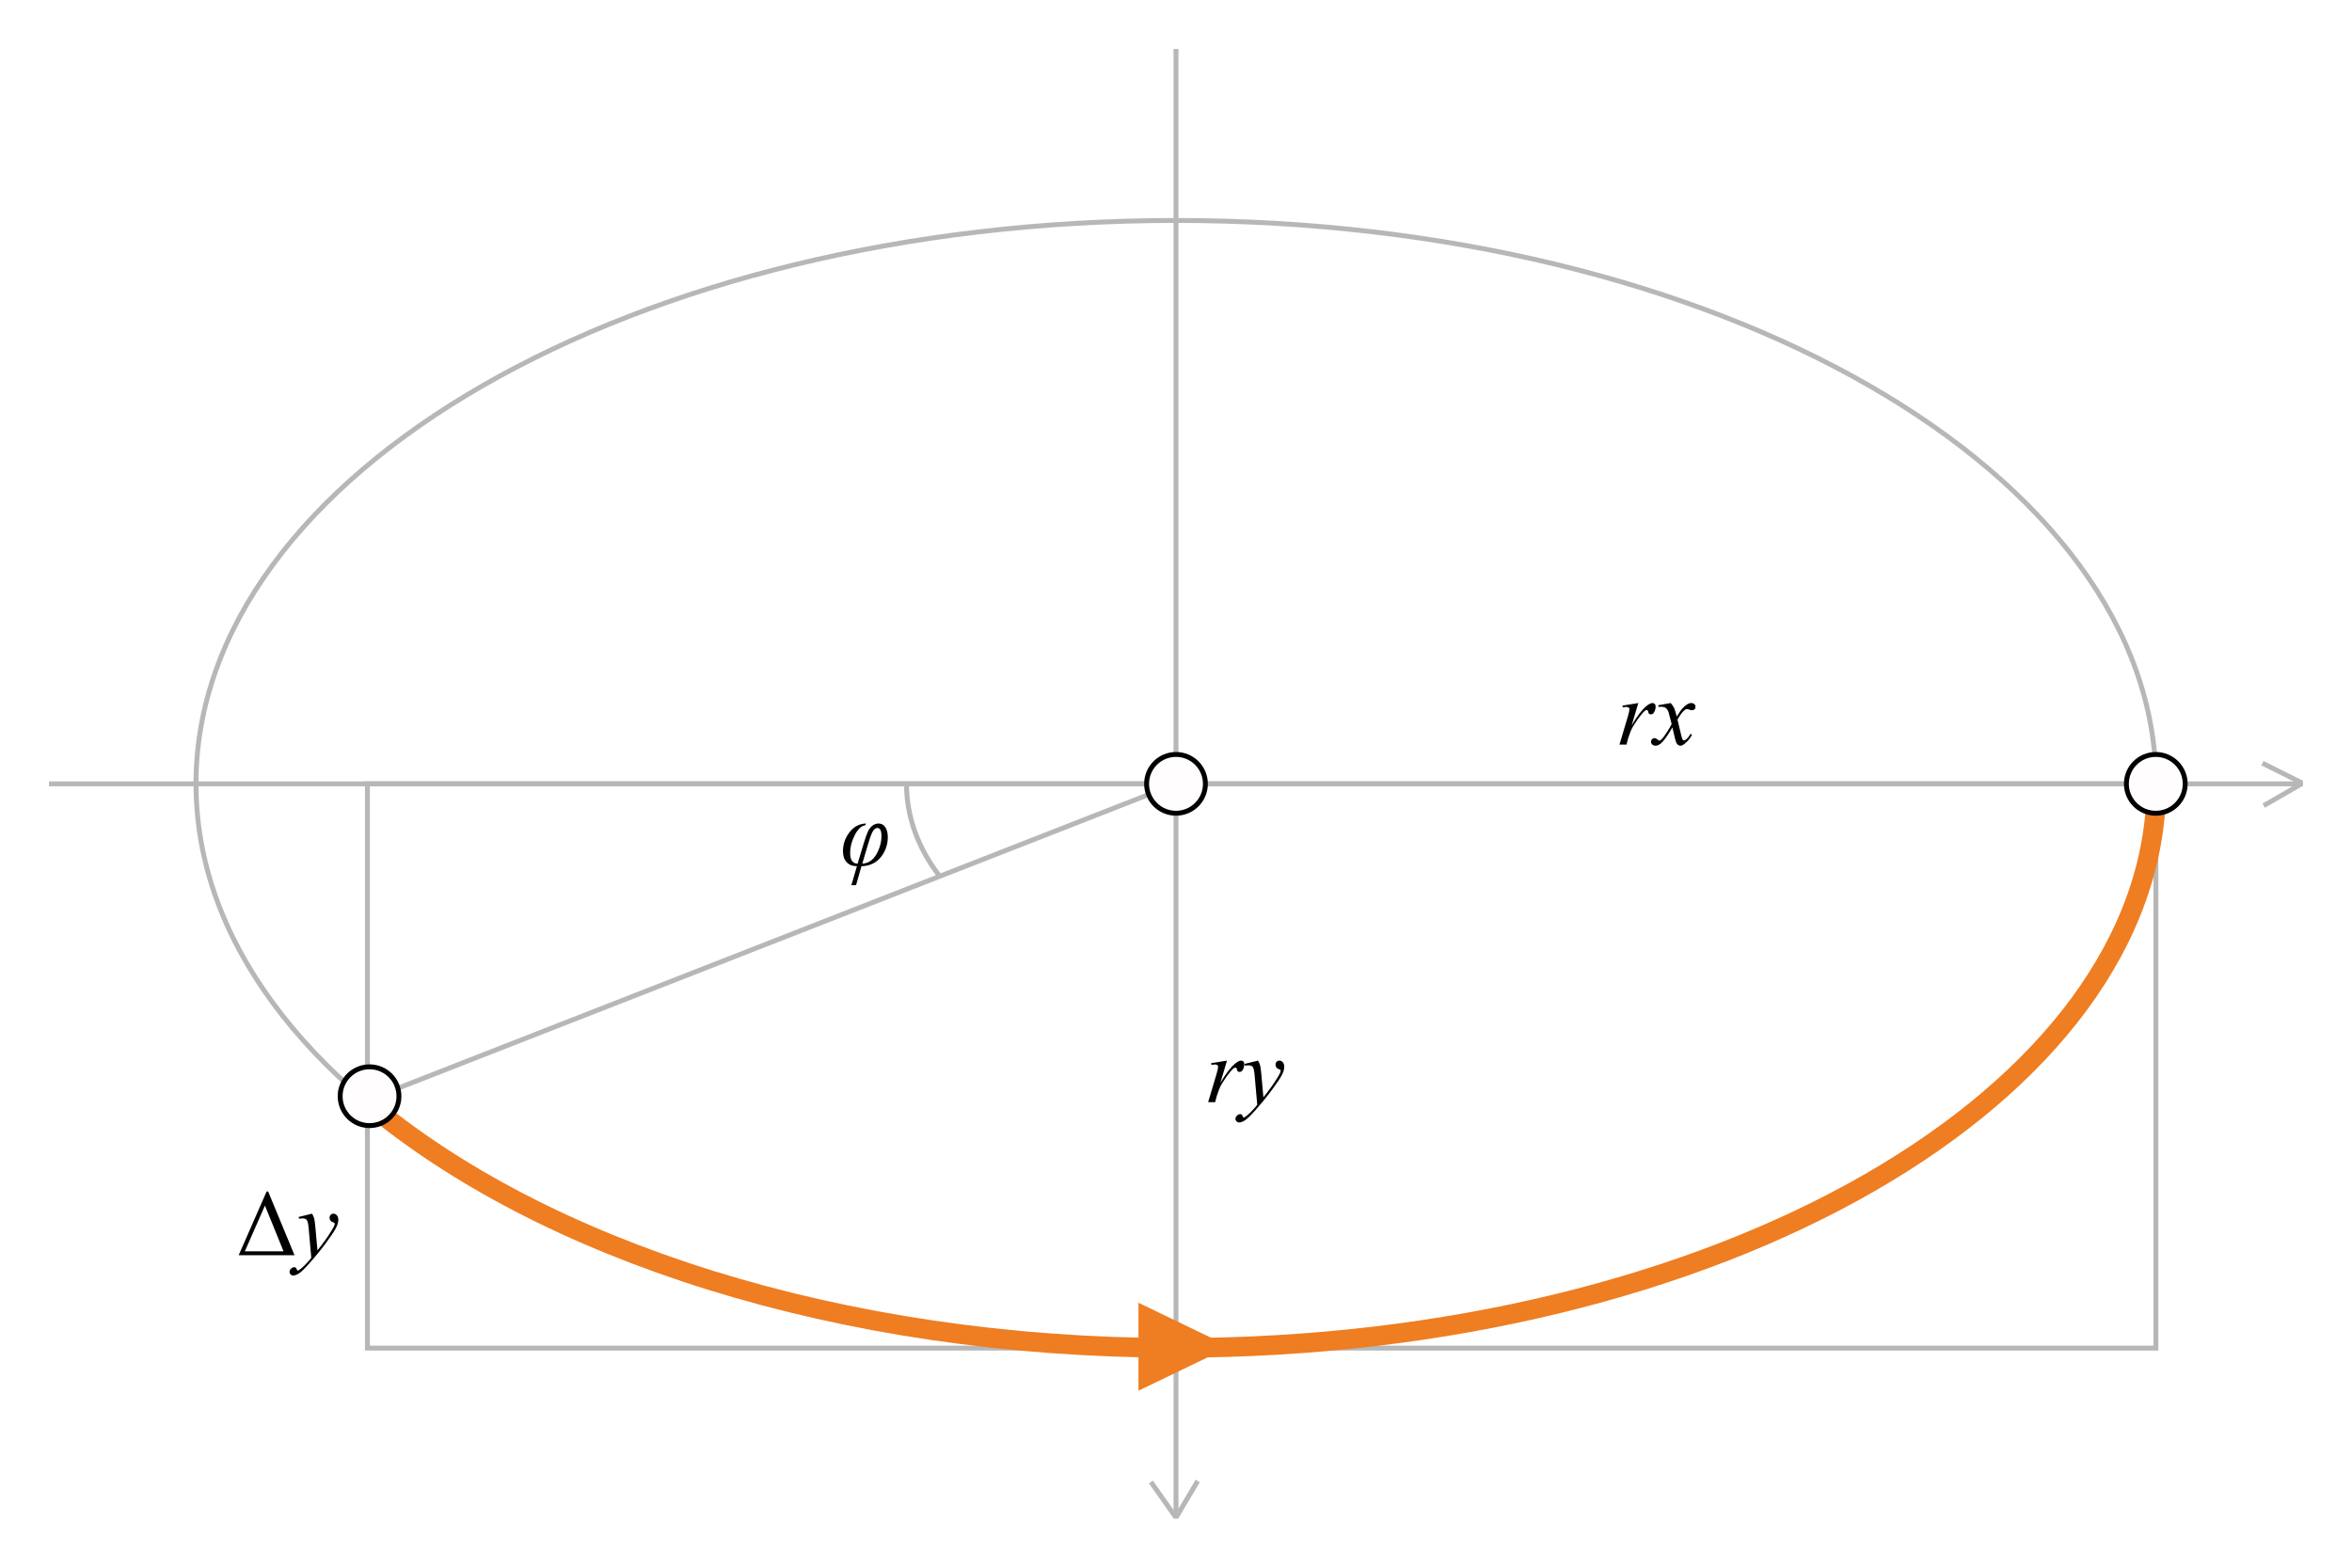
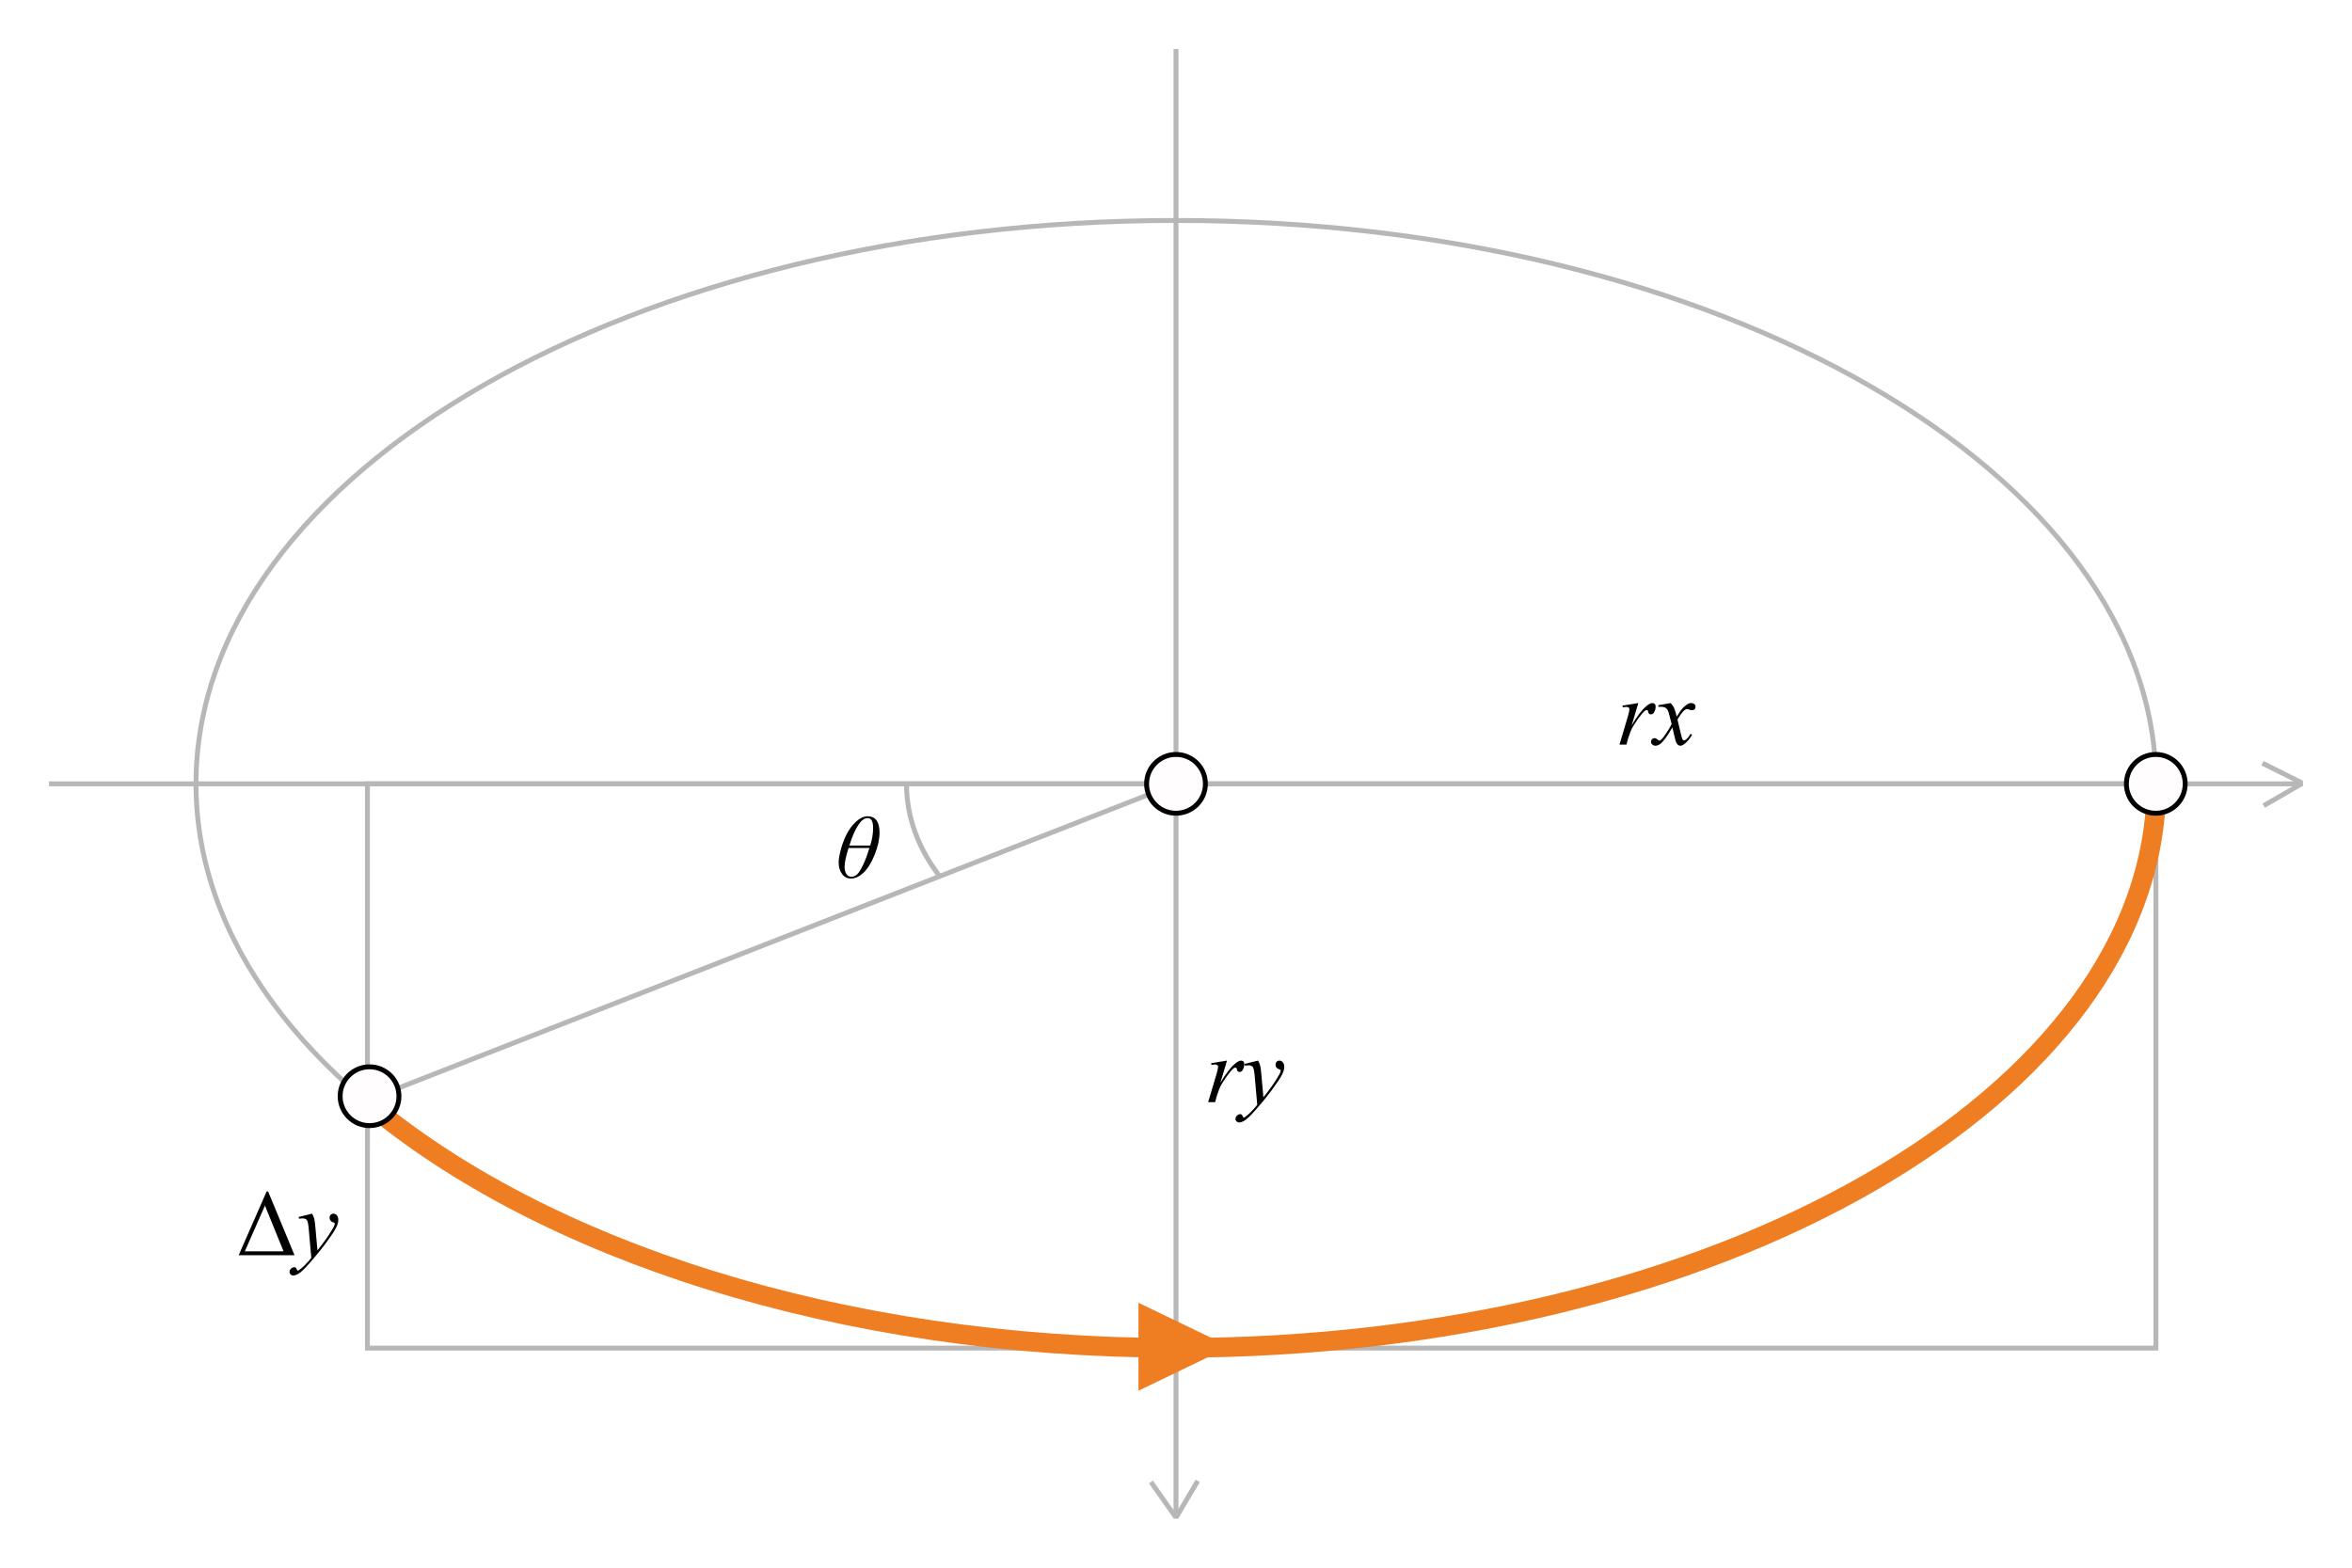
<svg xmlns="http://www.w3.org/2000/svg" viewBox="-240 -160 480 320">
  <rect style="fill: rgb(255, 255, 255);" x="-240" y="-160" width="480" height="320" />
  <line style="fill: none; stroke: rgb(183, 183, 183);" x1="-5.116" y1="142.507" x2="-0.13" y2="149.585" />
  <line style="fill: none; stroke: rgb(183, 183, 183);" x1="0.077" y1="149.646" x2="4.434" y2="142.291" transform="matrix(-1, 0, 0, -1, 4.511, 291.937)" />
  <ellipse style="fill: none; stroke: rgb(183, 183, 183);" rx="200" ry="115" />
  <line style="fill: none; stroke: rgb(183, 183, 183);" x1="0" y1="-150" x2="0" y2="150" />
  <line style="fill: none; stroke: rgb(183, 183, 183);" x1="-230" y1="0" x2="230" y2="0" />
  <line style="fill: none; stroke: rgb(183, 183, 183);" x1="-165.237" y1="64.652" x2="0" y2="0" />
  <path d="M -48.25 18.835 C -52.553 13.246 -55 6.828 -55 0.003" style="fill: none; stroke: rgb(183, 183, 183);" />
  <rect style="fill: none; stroke: rgb(183, 183, 183);" x="-165.016" width="364.995" height="115.175" />
  <path d="M 200.084 0.131 C 200.084 63.644 110.541 115.131 0.084 115.131 C -68.661 115.131 -129.305 95.188 -165.304 64.815" style="fill: none; stroke: rgb(239, 125, 33); stroke-width: 4px;" />
  <polygon points="-7.661 105.924 10.96 114.899 -7.661 123.874" style="fill: rgb(239, 125, 33);" />
  <ellipse style="stroke: rgb(0, 0, 0); fill: rgb(255, 253, 253);" cx="-164.582" cy="63.762" rx="6" ry="6" />
  <ellipse style="stroke: rgb(0, 0, 0); fill: rgb(255, 253, 253);" cx="199.958" rx="6" ry="6" />
  <path d="M 7.169 57.019 L 10.403 56.494 L 9.053 61.05 C 10.147 59.181 11.141 57.875 12.035 57.131 C 12.541 56.706 12.953 56.494 13.272 56.494 C 13.479 56.494 13.641 56.555 13.76 56.676 C 13.879 56.798 13.938 56.975 13.938 57.206 C 13.938 57.619 13.832 58.012 13.619 58.387 C 13.469 58.668 13.253 58.809 12.972 58.809 C 12.829 58.809 12.705 58.762 12.602 58.669 C 12.499 58.575 12.435 58.431 12.41 58.237 C 12.397 58.118 12.369 58.04 12.325 58.003 C 12.275 57.953 12.216 57.928 12.147 57.928 C 12.041 57.928 11.941 57.953 11.847 58.003 C 11.684 58.09 11.438 58.334 11.107 58.734 C 10.588 59.347 10.025 60.14 9.419 61.115 C 9.156 61.528 8.931 61.993 8.744 62.512 C 8.481 63.225 8.331 63.653 8.294 63.797 L 7.994 64.978 L 6.56 64.978 L 8.294 59.156 C 8.494 58.481 8.594 58 8.594 57.712 C 8.594 57.6 8.547 57.506 8.453 57.431 C 8.328 57.331 8.163 57.281 7.957 57.281 C 7.826 57.281 7.585 57.309 7.235 57.365 L 7.169 57.019 Z M 16.739 56.494 C 16.952 56.856 17.099 57.195 17.18 57.511 C 17.261 57.826 17.343 58.447 17.424 59.372 L 17.836 63.984 C 18.211 63.534 18.755 62.822 19.467 61.847 C 19.811 61.372 20.236 60.725 20.742 59.906 C 21.049 59.406 21.236 59.056 21.305 58.856 C 21.342 58.756 21.361 58.653 21.361 58.547 C 21.361 58.478 21.339 58.422 21.295 58.378 C 21.252 58.334 21.138 58.282 20.953 58.223 C 20.769 58.164 20.616 58.054 20.494 57.895 C 20.372 57.736 20.311 57.553 20.311 57.347 C 20.311 57.09 20.386 56.884 20.536 56.728 C 20.686 56.572 20.874 56.494 21.099 56.494 C 21.374 56.494 21.608 56.608 21.802 56.836 C 21.995 57.064 22.092 57.378 22.092 57.778 C 22.092 58.272 21.923 58.836 21.586 59.47 C 21.249 60.105 20.599 61.078 19.636 62.39 C 18.673 63.703 17.508 65.134 16.139 66.684 C 15.196 67.753 14.496 68.426 14.039 68.705 C 13.583 68.983 13.192 69.122 12.867 69.122 C 12.674 69.122 12.503 69.048 12.356 68.901 C 12.209 68.754 12.136 68.584 12.136 68.39 C 12.136 68.147 12.238 67.925 12.441 67.725 C 12.644 67.525 12.864 67.425 13.102 67.425 C 13.227 67.425 13.33 67.453 13.411 67.509 C 13.461 67.54 13.516 67.629 13.575 67.776 C 13.634 67.923 13.689 68.022 13.739 68.072 C 13.77 68.103 13.808 68.119 13.852 68.119 C 13.889 68.119 13.955 68.088 14.049 68.025 C 14.392 67.812 14.792 67.475 15.249 67.012 C 15.849 66.4 16.293 65.9 16.58 65.512 L 16.055 59.569 C 15.968 58.588 15.836 57.991 15.661 57.778 C 15.486 57.565 15.193 57.459 14.78 57.459 C 14.649 57.459 14.414 57.478 14.077 57.515 L 13.992 57.169 L 16.739 56.494 Z" style="white-space: pre;" />
  <path d="M 91.114 -15.967 L 94.349 -16.492 L 92.999 -11.936 Q 94.639 -14.739 95.98 -15.855 Q 96.739 -16.492 97.217 -16.492 Q 97.527 -16.492 97.705 -16.31 Q 97.883 -16.127 97.883 -15.78 Q 97.883 -15.161 97.564 -14.599 Q 97.339 -14.177 96.917 -14.177 Q 96.702 -14.177 96.547 -14.317 Q 96.392 -14.458 96.355 -14.749 Q 96.336 -14.927 96.27 -14.983 Q 96.195 -15.058 96.092 -15.058 Q 95.933 -15.058 95.792 -14.983 Q 95.549 -14.852 95.052 -14.252 Q 94.274 -13.333 93.364 -11.871 Q 92.97 -11.252 92.689 -10.474 Q 92.295 -9.405 92.239 -9.189 L 91.939 -8.008 L 90.505 -8.008 L 92.239 -13.83 Q 92.539 -14.842 92.539 -15.274 Q 92.539 -15.442 92.399 -15.555 Q 92.211 -15.705 91.902 -15.705 Q 91.705 -15.705 91.18 -15.621 Z M 100.947 -16.492 Q 101.406 -16.005 101.64 -15.517 Q 101.809 -15.18 102.194 -13.746 L 103.019 -14.983 Q 103.347 -15.433 103.815 -15.841 Q 104.284 -16.249 104.64 -16.399 Q 104.865 -16.492 105.137 -16.492 Q 105.54 -16.492 105.779 -16.277 Q 106.019 -16.061 106.019 -15.752 Q 106.019 -15.396 105.878 -15.264 Q 105.615 -15.03 105.278 -15.03 Q 105.081 -15.03 104.856 -15.114 Q 104.415 -15.264 104.265 -15.264 Q 104.04 -15.264 103.731 -15.002 Q 103.15 -14.514 102.344 -13.117 L 103.112 -9.892 Q 103.29 -9.152 103.412 -9.006 Q 103.534 -8.861 103.656 -8.861 Q 103.853 -8.861 104.115 -9.077 Q 104.631 -9.508 104.997 -10.202 L 105.325 -10.033 Q 104.734 -8.927 103.825 -8.196 Q 103.309 -7.783 102.953 -7.783 Q 102.428 -7.783 102.119 -8.374 Q 101.922 -8.739 101.303 -11.524 Q 99.84 -8.983 98.959 -8.252 Q 98.387 -7.783 97.853 -7.783 Q 97.478 -7.783 97.169 -8.055 Q 96.944 -8.261 96.944 -8.608 Q 96.944 -8.917 97.15 -9.124 Q 97.356 -9.33 97.656 -9.33 Q 97.956 -9.33 98.294 -9.03 Q 98.537 -8.814 98.669 -8.814 Q 98.781 -8.814 98.959 -8.964 Q 99.4 -9.321 100.159 -10.502 Q 100.919 -11.683 101.153 -12.208 Q 100.572 -14.486 100.525 -14.617 Q 100.309 -15.227 99.962 -15.48 Q 99.615 -15.733 98.94 -15.733 Q 98.725 -15.733 98.444 -15.714 L 98.444 -16.052 Z" style="white-space: pre;" />
  <path d="M -191.292 96.221 L -185.592 83.218 L -185.274 83.218 L -179.892 96.221 L -191.292 96.221 Z M -182.133 95.424 L -185.93 86.087 L -190.036 95.424 L -182.133 95.424 Z" style="white-space: pre;" />
  <path d="M -176.312 87.737 C -176.099 88.099 -175.952 88.438 -175.871 88.754 C -175.79 89.069 -175.708 89.69 -175.627 90.615 L -175.215 95.227 C -174.84 94.777 -174.296 94.065 -173.584 93.09 C -173.24 92.615 -172.815 91.968 -172.309 91.149 C -172.002 90.649 -171.815 90.299 -171.746 90.099 C -171.709 89.999 -171.69 89.896 -171.69 89.79 C -171.69 89.721 -171.712 89.665 -171.756 89.621 C -171.799 89.577 -171.913 89.525 -172.098 89.466 C -172.282 89.407 -172.435 89.297 -172.557 89.138 C -172.679 88.979 -172.74 88.796 -172.74 88.59 C -172.74 88.333 -172.665 88.127 -172.515 87.971 C -172.365 87.815 -172.177 87.737 -171.952 87.737 C -171.677 87.737 -171.443 87.851 -171.249 88.079 C -171.056 88.307 -170.959 88.621 -170.959 89.021 C -170.959 89.515 -171.128 90.079 -171.465 90.713 C -171.802 91.348 -172.452 92.321 -173.415 93.634 C -174.378 94.946 -175.543 96.377 -176.912 97.927 C -177.855 98.996 -178.555 99.669 -179.012 99.948 C -179.468 100.226 -179.859 100.365 -180.184 100.365 C -180.377 100.365 -180.548 100.291 -180.695 100.144 C -180.842 99.997 -180.915 99.827 -180.915 99.634 C -180.915 99.39 -180.813 99.168 -180.61 98.968 C -180.407 98.768 -180.187 98.668 -179.949 98.668 C -179.824 98.668 -179.721 98.696 -179.64 98.752 C -179.59 98.783 -179.535 98.872 -179.476 99.019 C -179.417 99.166 -179.362 99.265 -179.312 99.315 C -179.281 99.346 -179.243 99.362 -179.199 99.362 C -179.162 99.362 -179.096 99.331 -179.002 99.268 C -178.659 99.055 -178.259 98.718 -177.802 98.255 C -177.202 97.643 -176.758 97.143 -176.471 96.755 L -176.996 90.812 C -177.083 89.831 -177.215 89.234 -177.39 89.021 C -177.565 88.808 -177.858 88.702 -178.271 88.702 C -178.402 88.702 -178.637 88.721 -178.974 88.759 L -179.059 88.412 L -176.312 87.737 Z" style="white-space: pre;" />
  <ellipse style="stroke: rgb(0, 0, 0); fill: rgb(255, 253, 253);" rx="6" ry="6" />
  <line style="fill: none; stroke: rgb(183, 183, 183);" x1="221.721" y1="-4.216" x2="229.776" y2="-0.191" transform="matrix(-1, 0, 0, -1, 451.497, -4.407)" />
  <line style="fill: none; stroke: rgb(183, 183, 183);" x1="221.978" y1="4.454" x2="229.639" y2="0.031" transform="matrix(-1, 0, 0, -1, 451.617, 4.485)" />
-   <path d="M -65.295 20.689 L -66.252 20.689 L -65.117 16.808 Q -66.477 16.799 -67.222 15.988 Q -67.967 15.177 -67.967 13.761 Q -67.967 11.605 -66.627 9.88 Q -65.286 8.155 -63.28 8.099 L -63.383 8.436 Q -64.639 8.642 -65.572 10.489 Q -66.505 12.336 -66.505 14.108 Q -66.505 16.246 -64.986 16.311 L -63.72 12.121 Q -63.242 10.499 -62.858 9.706 Q -62.474 8.914 -61.911 8.506 Q -61.349 8.099 -60.711 8.099 Q -59.811 8.099 -59.314 8.863 Q -58.817 9.627 -58.817 10.883 Q -58.817 13.152 -60.219 14.938 Q -61.62 16.724 -64.199 16.817 Z M -64.03 16.302 Q -62.155 16.18 -61.133 14.356 Q -60.111 12.533 -60.111 10.63 Q -60.111 9.008 -60.936 9.008 Q -61.433 9.008 -61.827 9.608 Q -62.22 10.208 -62.849 12.336 Z" style="white-space: pre;" />
+   <path d="M -62.948 6.621 Q -60.504 6.621 -60.504 9.97 Q -60.504 11.991 -61.493 14.448 Q -62.482 16.904 -63.752 18.117 Q -65.022 19.33 -66.366 19.33 Q -67.465 19.33 -68.155 18.394 Q -68.845 17.458 -68.845 16.06 Q -68.845 15.164 -68.449 13.582 Q -68.054 12 -67.263 10.387 Q -66.472 8.774 -65.281 7.698 Q -64.09 6.621 -62.948 6.621 Z M -62.403 12.598 Q -61.814 10.743 -61.814 8.994 Q -61.814 6.99 -62.948 6.99 Q -63.941 6.99 -64.899 8.489 Q -65.857 9.987 -66.657 12.598 Z M -66.824 13.098 Q -67.632 15.621 -67.632 16.966 Q -67.632 17.845 -67.272 18.403 Q -66.911 18.961 -66.199 18.961 Q -65.611 18.961 -65.092 18.491 Q -64.574 18.02 -63.879 16.579 Q -63.185 15.138 -62.57 13.098 Z" style="white-space: pre;" />
</svg>
